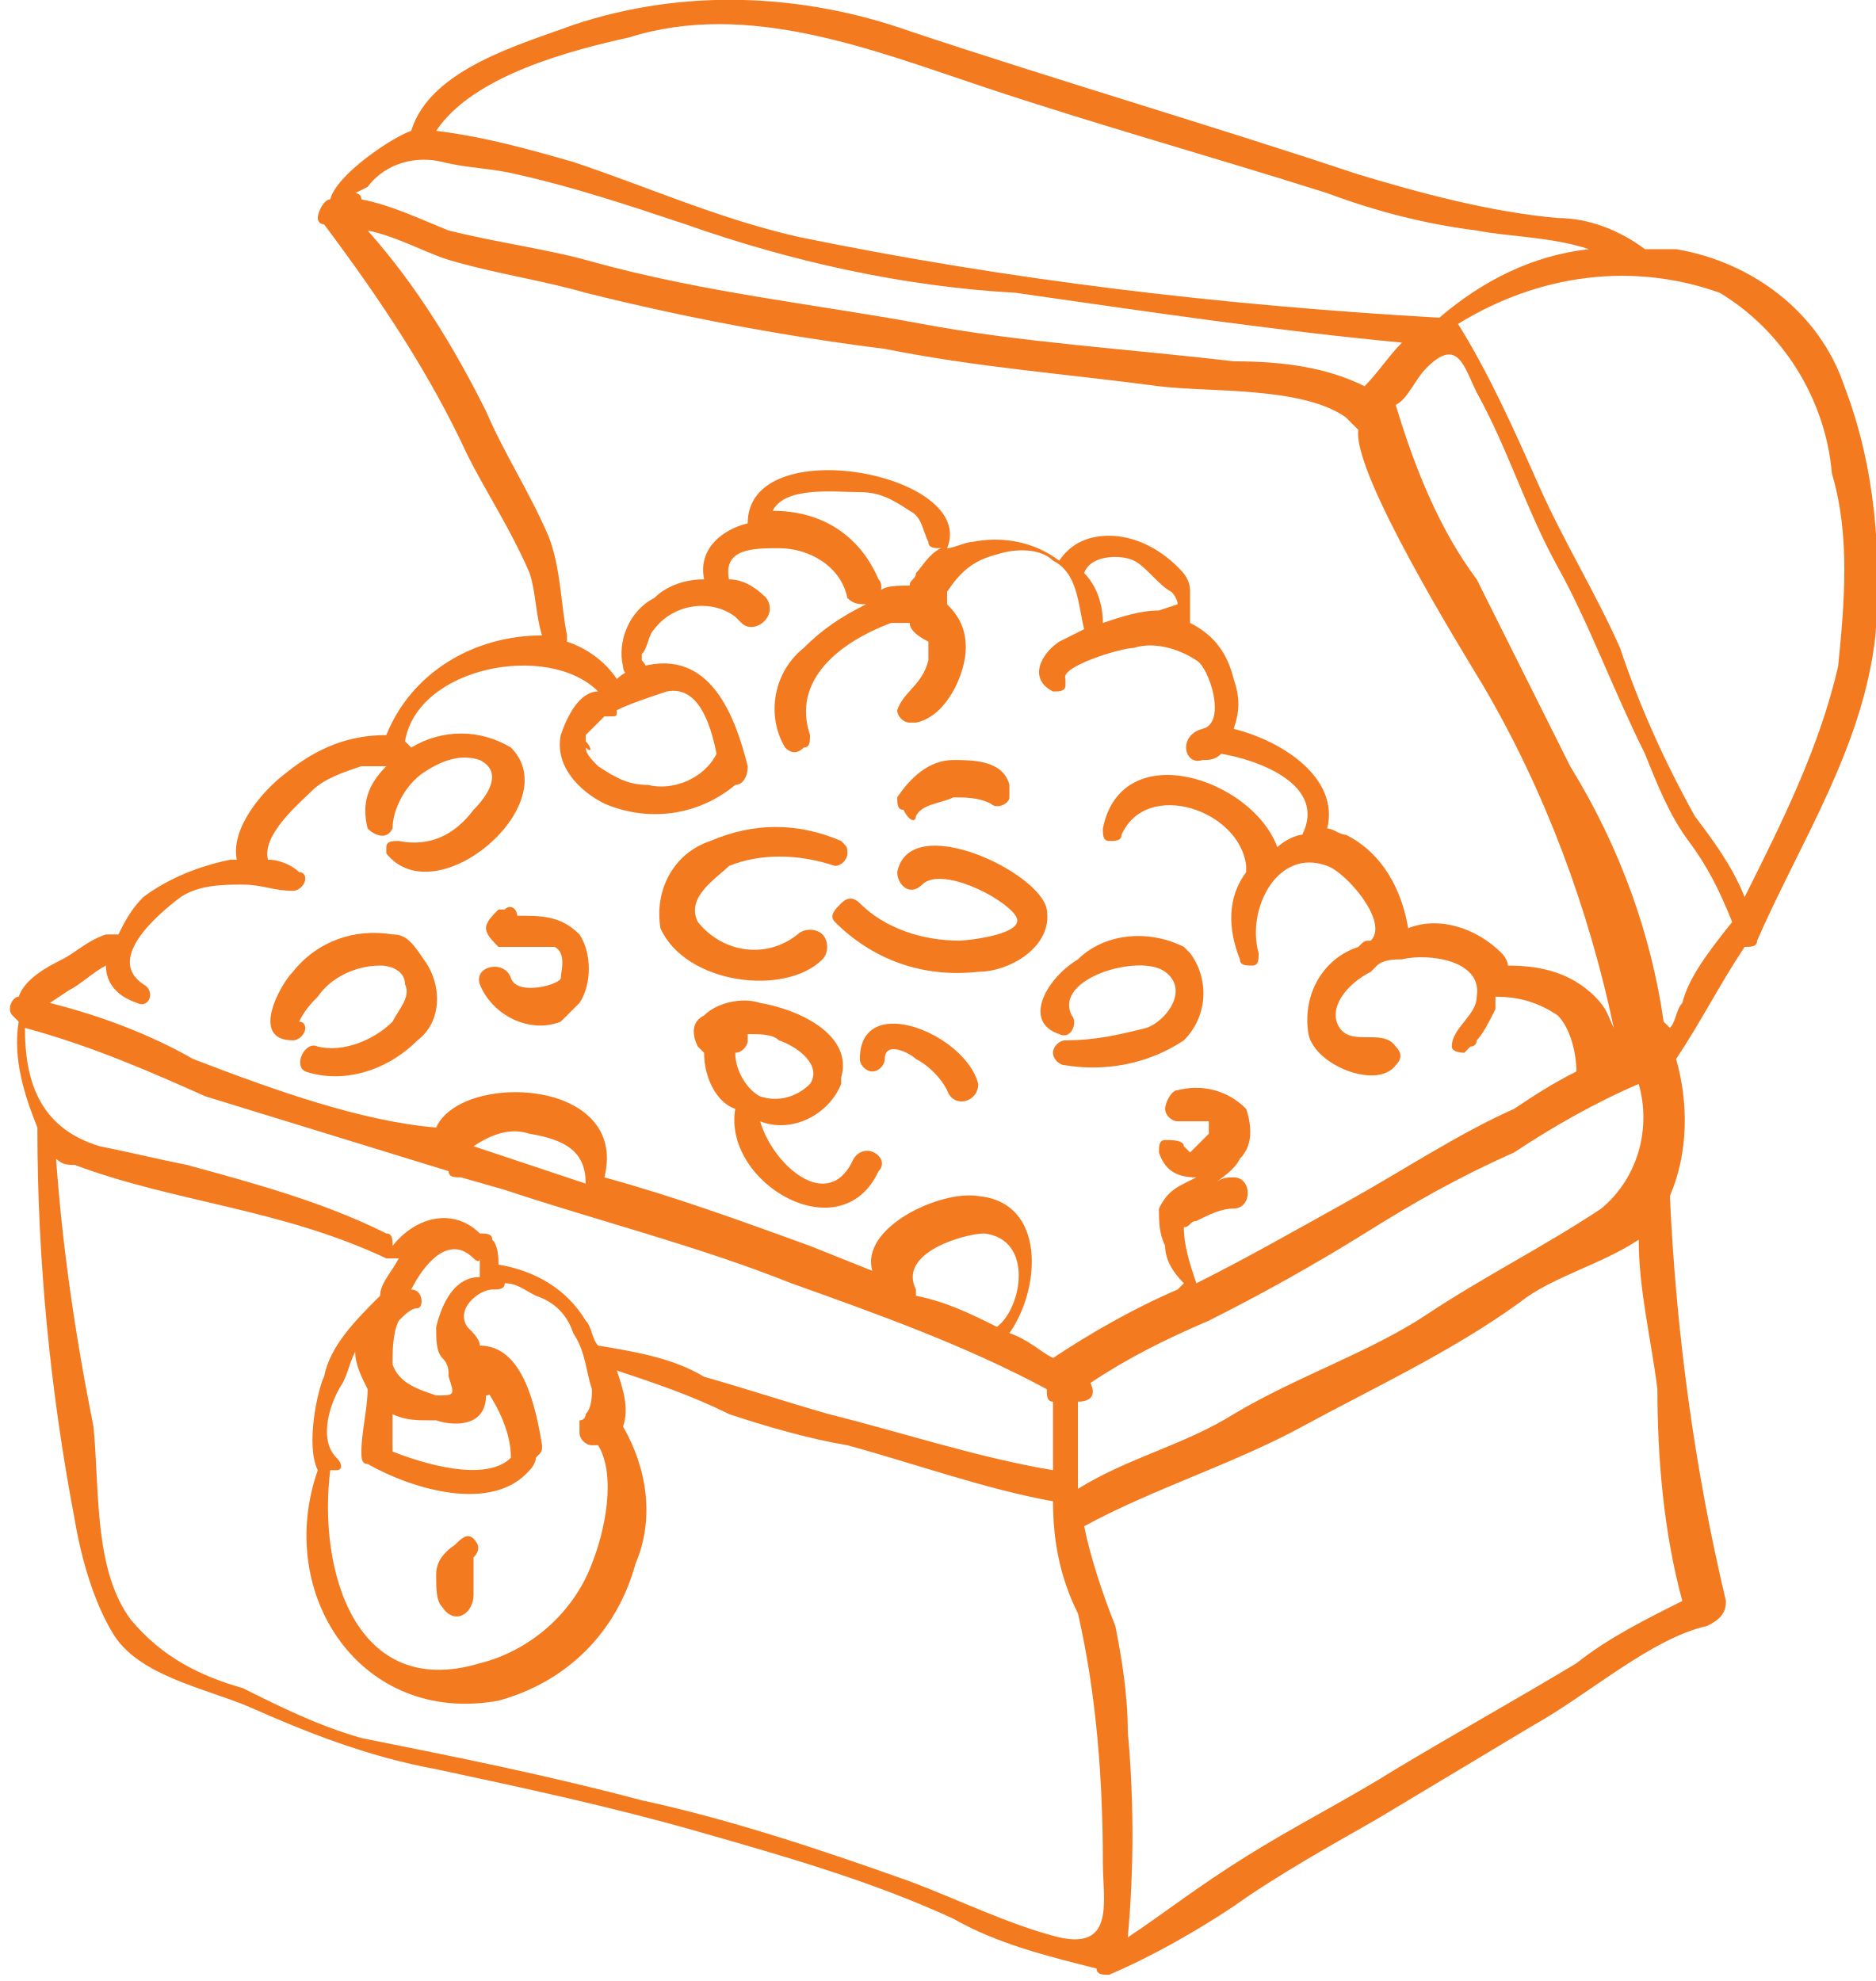
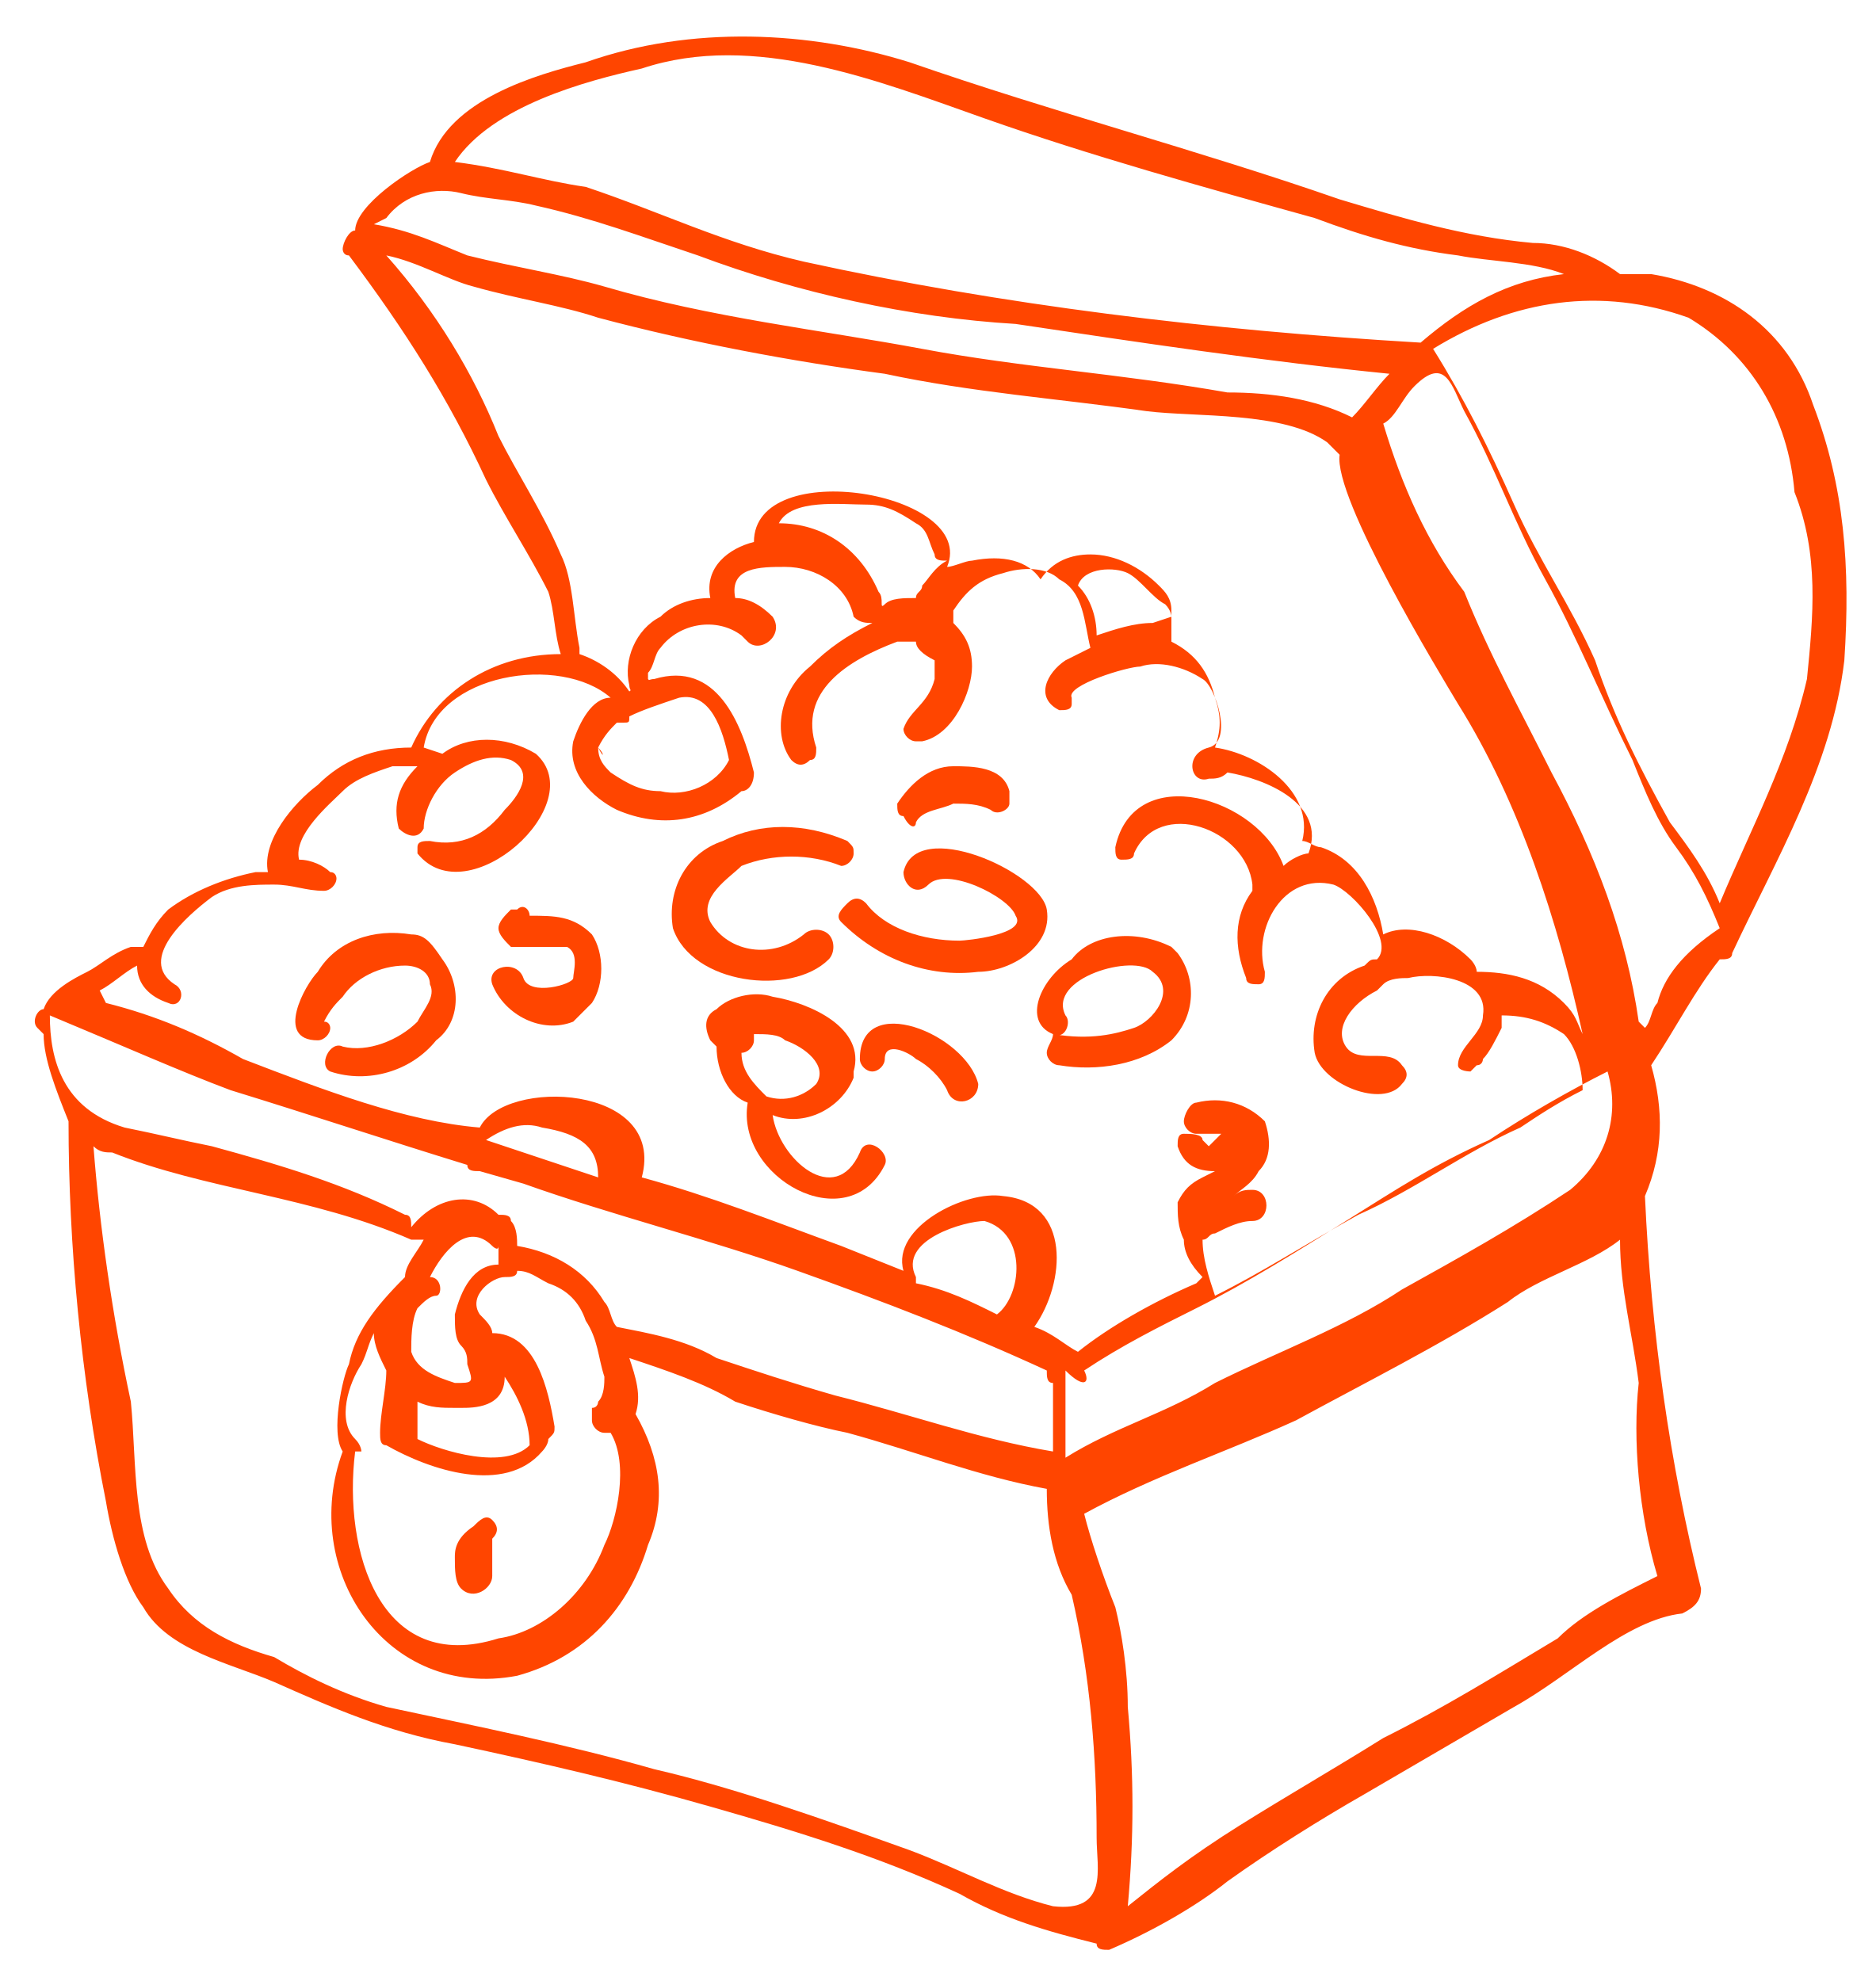
<svg xmlns="http://www.w3.org/2000/svg" version="1.1" id="Layer_1" x="0px" y="0px" viewBox="0 0 30.1 31.8" style="enable-background:new 0 0 30.1 31.8;" xml:space="preserve">
  <style type="text/css">
- 	.st0{fill:#F47A20;}
+ 	.st0{fill:#FF4500;}
</style>
  <g id="Layer_2_1_">
    <g id="Layer_1-2">
-       <path class="st0" d="M13.7,18.6c-0.4,0.9-1.3,0.1-1.5-0.6c0.5,0.2,1.1-0.1,1.3-0.6c0,0,0,0,0-0.1c0.2-0.7-0.7-1.1-1.3-1.2    c-0.3-0.1-0.7,0-0.9,0.2c-0.2,0.1-0.2,0.3-0.1,0.5c0,0,0.1,0.1,0.1,0.1c0,0.4,0.2,0.8,0.5,0.9l0,0c-0.2,1.2,1.7,2.3,2.3,1    C14.3,18.6,13.9,18.3,13.7,18.6z M11.8,16.9c0.1,0,0.2-0.1,0.2-0.2c0,0,0-0.1,0-0.1H12c0.2,0,0.4,0,0.5,0.1    c0.3,0.1,0.7,0.4,0.5,0.7c-0.2,0.2-0.5,0.3-0.8,0.2C12,17.5,11.8,17.2,11.8,16.9z" />
+       <path class="st0" d="M13.8,18.5c-0.4,0.9-1.3,0.1-1.4-0.6c0.5,0.2,1.1-0.1,1.3-0.6c0,0,0,0,0-0.1c0.2-0.7-0.7-1.1-1.3-1.2    c-0.3-0.1-0.7,0-0.9,0.2c-0.2,0.1-0.2,0.3-0.1,0.5l0.1,0.1c0,0.4,0.2,0.8,0.5,0.9l0,0c-0.2,1.2,1.6,2.2,2.2,1    C14.3,18.5,13.9,18.2,13.8,18.5z M11.9,16.9c0.1,0,0.2-0.1,0.2-0.2v-0.1l0,0c0.2,0,0.4,0,0.5,0.1c0.3,0.1,0.7,0.4,0.5,0.7    c-0.2,0.2-0.5,0.3-0.8,0.2C12.1,17.4,11.9,17.2,11.9,16.9z" />
      <path class="st0" d="M13.8,17c0,0.1,0.1,0.2,0.2,0.2s0.2-0.1,0.2-0.2c0-0.3,0.4-0.1,0.5,0c0.2,0.1,0.4,0.3,0.5,0.5    c0.1,0.3,0.5,0.2,0.5-0.1C15.5,16.6,13.8,15.9,13.8,17z" />
-       <path class="st0" d="M9.3,16.1c0.2-0.3,0.2-0.8,0-1.1c-0.3-0.3-0.6-0.3-1-0.3c0-0.1-0.1-0.2-0.2-0.1c0,0,0,0-0.1,0    c-0.1,0.1-0.2,0.2-0.2,0.3c0,0.1,0.1,0.2,0.2,0.3c0.3,0,0.6,0,0.9,0c0.2,0.1,0.1,0.4,0.1,0.5s-0.7,0.3-0.8,0s-0.6-0.2-0.5,0.1    c0.2,0.5,0.8,0.8,1.3,0.6C9,16.4,9.1,16.3,9.3,16.1z" />
-       <path class="st0" d="M13.4,14.8c0.6,0.6,1.4,0.9,2.3,0.8c0.5,0,1.2-0.4,1.1-1s-2.2-1.6-2.4-0.6c0,0.2,0.2,0.4,0.4,0.2    c0.3-0.3,1.3,0.2,1.5,0.5s-0.8,0.4-0.9,0.4c-0.6,0-1.2-0.2-1.6-0.6c-0.1-0.1-0.2-0.1-0.3,0S13.3,14.7,13.4,14.8L13.4,14.8z" />
-       <path class="st0" d="M14.7,13.1c0.1-0.2,0.4-0.2,0.6-0.3c0.2,0,0.4,0,0.6,0.1c0.1,0.1,0.3,0,0.3-0.1c0-0.1,0-0.1,0-0.2    c-0.1-0.4-0.6-0.4-0.9-0.4c-0.4,0-0.7,0.3-0.9,0.6c0,0.1,0,0.2,0.1,0.2C14.6,13.2,14.7,13.2,14.7,13.1z" />
-       <path class="st0" d="M13.2,15.4c0.1-0.1,0.1-0.3,0-0.4s-0.3-0.1-0.4,0l0,0c-0.5,0.4-1.2,0.3-1.6-0.2c0,0,0,0,0,0    c-0.2-0.4,0.3-0.7,0.5-0.9c0.5-0.2,1.1-0.2,1.7,0c0.1,0,0.2-0.1,0.2-0.2c0-0.1,0-0.1-0.1-0.2c-0.7-0.3-1.4-0.3-2.1,0    c-0.6,0.2-0.9,0.8-0.8,1.4C11,15.8,12.6,16,13.2,15.4z" />
-       <path class="st0" d="M29.6,6.2c-0.4-1.2-1.5-2-2.7-2.2c-0.2,0-0.3,0-0.5,0C26,3.7,25.5,3.5,25,3.5c-1.1-0.1-2.2-0.4-3.2-0.7    c-2.4-0.8-4.8-1.5-7.2-2.3C12.9-0.1,11-0.2,9.2,0.4C8.4,0.7,6.9,1.1,6.6,2.1l0,0C6.3,2.2,5.4,2.8,5.3,3.2c-0.1,0-0.2,0.2-0.2,0.3    c0,0,0,0.1,0.1,0.1C6.1,4.8,6.9,6,7.5,7.3c0.3,0.6,0.7,1.2,1,1.9c0.1,0.3,0.1,0.7,0.2,1c-1.1,0-2.1,0.6-2.5,1.6    c-0.6,0-1.1,0.2-1.6,0.6c-0.4,0.3-0.9,0.9-0.8,1.4H3.7c-0.5,0.1-1,0.3-1.4,0.6c-0.2,0.2-0.3,0.4-0.4,0.6c-0.1,0-0.2,0-0.2,0    c-0.3,0.1-0.5,0.3-0.7,0.4c-0.2,0.1-0.6,0.3-0.7,0.6l0,0c-0.1,0-0.2,0.2-0.1,0.3c0,0,0.1,0.1,0.1,0.1l0,0    c-0.1,0.6,0.1,1.2,0.3,1.7c0,2.1,0.2,4.2,0.6,6.3c0.1,0.6,0.3,1.3,0.6,1.8c0.4,0.7,1.5,0.9,2.2,1.2c0.9,0.4,1.9,0.8,3,1    c1.4,0.3,2.8,0.6,4.2,1c1.4,0.4,2.8,0.8,4.1,1.4c0.7,0.4,1.5,0.6,2.3,0.8c0,0.1,0.1,0.1,0.2,0.1c0.7-0.3,1.4-0.7,2-1.1    c0.7-0.5,1.6-1,2.3-1.4l2.5-1.5c0.9-0.5,1.9-1.4,2.8-1.6c0.2-0.1,0.3-0.2,0.3-0.4c-0.5-2.1-0.8-4.3-0.9-6.5l0,0    c0.3-0.7,0.3-1.5,0.1-2.2c0.4-0.6,0.7-1.2,1.1-1.8c0.1,0,0.2,0,0.2-0.1c0.7-1.6,1.7-3.1,1.9-4.9C30.2,8.9,30.1,7.5,29.6,6.2z     M10.1,0.6C12,0,14,0.8,15.8,1.4s3.6,1.1,5.5,1.7c0.8,0.3,1.6,0.5,2.4,0.6c0.5,0.1,1.2,0.1,1.8,0.3c-0.9,0.1-1.7,0.5-2.4,1.1    c-3.5-0.2-6.9-0.6-10.3-1.3C11.5,3.5,10.4,3,9.2,2.6C8.5,2.4,7.8,2.2,7,2.1C7.6,1.2,9.2,0.8,10.1,0.6z M5.7,3.1L5.9,3    c0.3-0.4,0.8-0.5,1.2-0.4c0.4,0.1,0.8,0.1,1.2,0.2c0.9,0.2,1.8,0.5,2.7,0.8c1.7,0.6,3.5,1,5.3,1.1c2.1,0.3,4.1,0.6,6.2,0.8    c-0.2,0.2-0.4,0.5-0.6,0.7l0,0c-0.6-0.3-1.3-0.4-2.1-0.4c-1.7-0.2-3.4-0.3-5-0.6s-3.5-0.5-5.3-1C8.8,4,8,3.9,7.2,3.7    C6.7,3.5,6.3,3.3,5.8,3.2C5.8,3.1,5.7,3.1,5.7,3.1z M1.1,15.9c0.2-0.1,0.4-0.3,0.6-0.4c0,0.3,0.2,0.5,0.5,0.6    c0.2,0.1,0.3-0.2,0.1-0.3c-0.6-0.4,0.2-1.1,0.6-1.4c0.3-0.2,0.7-0.2,1-0.2c0.3,0,0.5,0.1,0.8,0.1c0.1,0,0.2-0.1,0.2-0.2    c0,0,0-0.1-0.1-0.1c-0.1-0.1-0.3-0.2-0.5-0.2c-0.1-0.4,0.5-0.9,0.7-1.1c0.2-0.2,0.5-0.3,0.8-0.4c0.1,0,0.2,0,0.4,0    c-0.3,0.3-0.4,0.6-0.3,1c0.1,0.1,0.3,0.2,0.4,0c0-0.3,0.2-0.7,0.5-0.9c0.3-0.2,0.6-0.3,0.9-0.2c0.4,0.2,0.1,0.6-0.1,0.8    c-0.3,0.4-0.7,0.6-1.2,0.5c-0.1,0-0.2,0-0.2,0.1c0,0,0,0.1,0,0.1C7,14.7,9.1,12.9,8.2,12c-0.5-0.3-1.1-0.3-1.6,0    c0,0-0.1-0.1-0.1-0.1c0.2-1.2,2.3-1.6,3.1-0.8l0,0c-0.3,0-0.5,0.4-0.6,0.7c-0.1,0.5,0.3,0.9,0.7,1.1c0.7,0.3,1.5,0.2,2.1-0.3    c0.1,0,0.2-0.1,0.2-0.3c0,0,0,0,0,0c-0.2-0.8-0.6-1.9-1.7-1.6c-0.1,0-0.3,0.1-0.4,0.2c-0.2-0.3-0.5-0.5-0.8-0.6c0,0,0-0.1,0-0.1    C9,9.7,9,9.1,8.8,8.6c-0.3-0.7-0.7-1.3-1-2c-0.5-1-1.1-2-1.9-2.9c0.5,0.1,1,0.4,1.4,0.5c0.7,0.2,1.4,0.3,2.1,0.5    c1.6,0.4,3.2,0.7,4.8,0.9c1.5,0.3,2.9,0.4,4.4,0.6c0.8,0.1,2.3,0,3,0.5c0,0,0.1,0.1,0.1,0.1l0,0l0.1,0.1c-0.1,0.7,1.7,3.6,2,4.1    c1,1.7,1.7,3.6,2.1,5.5c-0.1-0.2-0.1-0.3-0.3-0.5c-0.4-0.4-0.9-0.5-1.4-0.5c0-0.1-0.1-0.2-0.1-0.2c-0.4-0.4-1-0.6-1.5-0.4    c-0.1-0.6-0.4-1.2-1-1.5c-0.1,0-0.2-0.1-0.3-0.1c0.2-0.8-0.7-1.4-1.5-1.6c0.1-0.3,0.1-0.5,0-0.8c-0.1-0.4-0.3-0.7-0.7-0.9    c0,0,0-0.1,0-0.1c0-0.1,0-0.3,0-0.4c0-0.2-0.1-0.3-0.2-0.4c0,0,0,0,0,0c-0.3-0.3-0.7-0.5-1.1-0.5c-0.3,0-0.6,0.1-0.8,0.4    c-0.4-0.3-0.9-0.4-1.4-0.3c-0.1,0-0.3,0.1-0.4,0.1c0.5-1.2-3.2-1.9-3.2-0.4c-0.4,0.1-0.8,0.4-0.7,0.9c-0.3,0-0.6,0.1-0.8,0.3    c-0.4,0.2-0.6,0.7-0.5,1.1c0,0.1,0.1,0.2,0.2,0.1c0,0,0,0,0,0c-0.1,0,0.1,0,0.1,0c0.1,0,0.1-0.1,0-0.2c0,0,0,0,0,0    c0,0,0-0.1,0-0.1c0.1-0.1,0.1-0.3,0.2-0.4c0.3-0.4,0.9-0.5,1.3-0.2c0,0,0.1,0.1,0.1,0.1c0.2,0.2,0.6-0.1,0.4-0.4    c-0.2-0.2-0.4-0.3-0.6-0.3c-0.1-0.5,0.4-0.5,0.8-0.5c0.5,0,1,0.3,1.1,0.8c0.1,0.1,0.2,0.1,0.3,0.1c-0.4,0.2-0.7,0.4-1,0.7    c-0.5,0.4-0.6,1.1-0.3,1.6c0.1,0.1,0.2,0.1,0.3,0c0.1,0,0.1-0.1,0.1-0.2c-0.3-0.9,0.5-1.5,1.3-1.8c0.1,0,0.2,0,0.3,0    c0,0.1,0.1,0.2,0.3,0.3c0,0.1,0,0.2,0,0.3c-0.1,0.4-0.4,0.5-0.5,0.8c0,0.1,0.1,0.2,0.2,0.2c0,0,0.1,0,0.1,0    c0.5-0.1,0.8-0.8,0.8-1.2c0-0.3-0.1-0.5-0.3-0.7c0-0.1,0-0.2,0-0.2c0.2-0.3,0.4-0.5,0.8-0.6c0.3-0.1,0.7-0.1,0.9,0.1    c0.4,0.2,0.4,0.7,0.5,1.1L17,10.3c-0.3,0.2-0.5,0.6-0.1,0.8c0.1,0,0.2,0,0.2-0.1c0,0,0-0.1,0-0.1c-0.1-0.2,0.9-0.5,1.1-0.5    c0.3-0.1,0.7,0,1,0.2c0.2,0.1,0.5,1,0.1,1.1s-0.3,0.6,0,0.5c0.1,0,0.2,0,0.3-0.1c0.6,0.1,1.7,0.5,1.3,1.3c-0.1,0-0.3,0.1-0.4,0.2    c-0.4-1.1-2.5-1.8-2.8-0.3c0,0.1,0,0.2,0.1,0.2s0.2,0,0.2-0.1c0.4-0.9,1.9-0.4,2,0.5c0,0,0,0.1,0,0.1c-0.3,0.4-0.3,0.9-0.1,1.4    c0,0.1,0.1,0.1,0.2,0.1s0.1-0.1,0.1-0.2c-0.2-0.7,0.3-1.7,1.1-1.4c0.3,0.1,1,0.9,0.7,1.2c-0.1,0-0.1,0-0.2,0.1l0,0    c-0.6,0.2-0.9,0.8-0.8,1.4c0.1,0.5,1.1,0.9,1.4,0.5c0.1-0.1,0.1-0.2,0-0.3c-0.2-0.3-0.7,0-0.9-0.3s0.1-0.7,0.5-0.9l0,0l0.1-0.1    c0.1-0.1,0.3-0.1,0.4-0.1c0.4-0.1,1.3,0,1.2,0.6c0,0.3-0.4,0.5-0.4,0.8c0,0.1,0.2,0.1,0.2,0.1c0,0,0.1-0.1,0.1-0.1l0,0    c0.1,0,0.1-0.1,0.1-0.1c0.1-0.1,0.2-0.3,0.3-0.5c0,0,0-0.1,0-0.2c0.4,0,0.7,0.1,1,0.3c0.2,0.2,0.3,0.6,0.3,0.9    c-0.4,0.2-0.7,0.4-1,0.6c-0.9,0.4-1.8,1-2.7,1.5s-1.6,0.9-2.4,1.3c-0.1-0.3-0.2-0.6-0.2-0.9c0,0,0,0,0,0c0.1,0,0.1-0.1,0.2-0.1    c0.2-0.1,0.4-0.2,0.6-0.2c0.3,0,0.3-0.5,0-0.5c-0.1,0-0.2,0-0.3,0.1c0.1-0.1,0.3-0.2,0.4-0.4c0.2-0.2,0.2-0.5,0.1-0.8    c-0.3-0.3-0.7-0.4-1.1-0.3c-0.1,0-0.2,0.2-0.2,0.3c0,0.1,0.1,0.2,0.2,0.2c0.1,0,0.3,0,0.4,0h0.1l0,0l0,0l0,0l0,0l0,0V18    c0,0,0,0.1,0,0.1l0,0v0.1c-0.1,0.1-0.2,0.2-0.3,0.3h0l-0.1-0.1c0-0.1-0.2-0.1-0.3-0.1c-0.1,0-0.1,0.1-0.1,0.2    c0.1,0.3,0.3,0.4,0.6,0.4l-0.2,0.1c-0.2,0.1-0.3,0.2-0.4,0.4c0,0.2,0,0.4,0.1,0.6c0,0.2,0.1,0.4,0.3,0.6l-0.1,0.1    c-0.7,0.3-1.4,0.7-2,1.1c-0.2-0.1-0.4-0.3-0.7-0.4c0.5-0.7,0.6-2.1-0.5-2.2c-0.6-0.1-1.9,0.5-1.7,1.2l-1-0.4    c-1.1-0.4-2.2-0.8-3.3-1.1c0.4-1.6-2.3-1.7-2.7-0.8C5.8,18,4.4,17.5,3.1,17c-0.7-0.4-1.5-0.7-2.3-0.9L1.1,15.9z M9.4,11.9    L9.4,11.9c0,0,0-0.1,0-0.1c0.1-0.1,0.2-0.2,0.3-0.3h0.1c0.1,0,0.1,0,0.1-0.1c0,0,0,0,0,0c0.2-0.1,0.5-0.2,0.8-0.3    c0.5-0.1,0.7,0.5,0.8,1c-0.2,0.4-0.7,0.6-1.1,0.5c-0.3,0-0.5-0.1-0.8-0.3c-0.1-0.1-0.2-0.2-0.2-0.3C9.5,12.1,9.5,12,9.4,11.9z     M17.5,22.2c0.6-0.4,1.2-0.7,1.9-1c0.8-0.4,1.7-0.9,2.5-1.4s1.5-0.9,2.4-1.3c0.6-0.4,1.3-0.8,2-1.1l0,0c0.2,0.7,0,1.5-0.6,2    c-0.9,0.6-1.9,1.1-2.8,1.7s-2.1,1-3.1,1.6c-0.8,0.5-1.7,0.7-2.5,1.2c0,0,0,0,0-0.1c0-0.5,0-0.9,0-1.3    C17.5,22.5,17.6,22.4,17.5,22.2z M18.9,9.7L18.9,9.7C18.9,9.8,18.9,9.8,18.9,9.7l-0.3,0.1c-0.3,0-0.6,0.1-0.9,0.2    c0-0.3-0.1-0.6-0.3-0.8C17.5,8.9,18,8.9,18.2,9s0.4,0.4,0.6,0.5l0,0C18.9,9.6,18.9,9.7,18.9,9.7z M14.1,9.3    c-0.3-0.7-0.9-1.1-1.7-1.1c0.2-0.4,1-0.3,1.4-0.3c0.3,0,0.5,0.1,0.8,0.3c0.2,0.1,0.2,0.3,0.3,0.5c0,0.1,0.1,0.1,0.2,0.1    c-0.2,0.1-0.3,0.3-0.4,0.4c0,0.1-0.1,0.1-0.1,0.2l0,0c-0.2,0-0.4,0-0.5,0.1C14.1,9.6,14.2,9.4,14.1,9.3z M16,21.3L16,21.3    c-0.4-0.2-0.8-0.4-1.3-0.5c0,0,0-0.1,0-0.1c-0.3-0.6,0.8-0.9,1.1-0.9C16.6,19.9,16.4,21,16,21.3L16,21.3z M9.4,19l-1.2-0.4    l-0.6-0.2c0.3-0.2,0.6-0.3,0.9-0.2C9.1,18.3,9.4,18.5,9.4,19z M3.3,17.6c1.3,0.4,2.6,0.8,3.9,1.2c0,0.1,0.1,0.1,0.2,0.1l0.7,0.2    c1.5,0.5,3.1,0.9,4.6,1.5c1.4,0.5,2.8,1,4.1,1.7c0,0.1,0,0.2,0.1,0.2v1.1c-1.2-0.2-2.4-0.6-3.6-0.9c-0.7-0.2-1.3-0.4-2-0.6    c-0.5-0.3-1.1-0.4-1.7-0.5l0,0c-0.1-0.1-0.1-0.3-0.2-0.4c-0.3-0.5-0.8-0.8-1.4-0.9c0-0.1,0-0.3-0.1-0.4c0-0.1-0.1-0.1-0.2-0.1    c0,0,0,0,0,0c-0.4-0.4-1-0.3-1.4,0.2c0-0.1,0-0.2-0.1-0.2c-1-0.5-2.1-0.8-3.2-1.1c-0.5-0.1-0.9-0.2-1.4-0.3    c-1-0.3-1.2-1.1-1.2-1.9C1.5,16.8,2.4,17.2,3.3,17.6z M5.4,23.4c-0.3-0.3-0.1-0.9,0.1-1.2c0.1-0.2,0.1-0.3,0.2-0.5    c0,0.2,0.1,0.4,0.2,0.6l0,0c0,0.3-0.1,0.7-0.1,1c0,0.1,0,0.2,0.1,0.2c0.7,0.4,2,0.8,2.6,0.1c0,0,0.1-0.1,0.1-0.2    c0.1-0.1,0.1-0.1,0.1-0.2c-0.1-0.6-0.3-1.6-1-1.6c0-0.1-0.1-0.2-0.2-0.3c-0.2-0.3,0.2-0.6,0.4-0.6c0.1,0,0.2,0,0.2-0.1    c0.2,0,0.3,0.1,0.5,0.2c0.3,0.1,0.5,0.3,0.6,0.6c0.2,0.3,0.2,0.6,0.3,0.9c0,0.1,0,0.3-0.1,0.4c0,0,0,0.1-0.1,0.1    c0,0.1,0,0.1,0,0.2c0,0.1,0.1,0.2,0.2,0.2c0,0,0.1,0,0.1,0l0,0c0.3,0.5,0.1,1.4-0.1,1.9c-0.3,0.8-1,1.4-1.8,1.6    c-2,0.6-2.6-1.5-2.4-3.1h0.1C5.5,23.6,5.5,23.5,5.4,23.4C5.5,23.4,5.5,23.4,5.4,23.4z M6.6,20.7L6.6,20.7c0.2-0.4,0.6-0.9,1-0.5    c0,0,0.1,0.1,0.1,0c0,0.1,0,0.2,0,0.3c-0.4,0-0.6,0.4-0.7,0.8c0,0.2,0,0.4,0.1,0.5c0.1,0.1,0.1,0.2,0.1,0.3    c0.1,0.3,0.1,0.3-0.2,0.3H7c-0.3-0.1-0.6-0.2-0.7-0.5c0-0.2,0-0.5,0.1-0.7C6.5,21.1,6.6,21,6.7,21C6.8,21,6.8,20.7,6.6,20.7z     M7.8,22.3c0.2,0.3,0.4,0.7,0.4,1.1c-0.4,0.4-1.4,0.1-1.9-0.1c0-0.2,0-0.4,0-0.6c0.2,0.1,0.4,0.1,0.6,0.1H7    c0.3,0.1,0.8,0.1,0.8-0.4C7.9,22.4,7.9,22.3,7.8,22.3z M17,31.1c-0.8-0.2-1.6-0.6-2.4-0.9c-1.4-0.5-2.9-1-4.3-1.3    c-1.5-0.4-3-0.7-4.5-1c-0.7-0.2-1.3-0.5-1.9-0.8c-0.7-0.2-1.3-0.5-1.8-1.1c-0.6-0.8-0.5-2.1-0.6-3.1C1.2,21.4,1,20,0.9,18.6    c0.1,0.1,0.2,0.1,0.3,0.1c1.6,0.6,3.3,0.7,5,1.5c0.1,0,0.1,0,0.2,0c-0.1,0.2-0.3,0.4-0.3,0.6c-0.4,0.4-0.8,0.8-0.9,1.3    c-0.1,0.2-0.3,1.1-0.1,1.5c-0.7,2,0.7,4.1,2.9,3.7c1.1-0.3,1.9-1.1,2.2-2.2c0.3-0.7,0.2-1.5-0.2-2.2c0.1-0.3,0-0.6-0.1-0.9    c0.6,0.2,1.2,0.4,1.8,0.7c0.6,0.2,1.3,0.4,1.9,0.5c1.1,0.3,2.2,0.7,3.3,0.9c0,0.6,0.1,1.2,0.4,1.8c0.3,1.3,0.4,2.7,0.4,4    C17.7,30.5,17.9,31.3,17,31.1z M27,25.7c-0.6,0.3-1.2,0.6-1.7,1c-1,0.6-1.9,1.1-2.9,1.7c-0.8,0.5-1.6,0.9-2.4,1.4    s-1.3,0.9-1.9,1.3c0.1-1.1,0.1-2.2,0-3.3c0-0.6-0.1-1.2-0.2-1.7c-0.2-0.5-0.4-1.1-0.5-1.6c1.1-0.6,2.4-1,3.5-1.6s2.4-1.2,3.5-2    c0.5-0.4,1.3-0.6,1.9-1c0,0.8,0.2,1.6,0.3,2.4C26.6,23.4,26.7,24.6,27,25.7z M27,16.1c-0.1,0.1-0.1,0.3-0.2,0.4    c0,0-0.1-0.1-0.1-0.1c-0.2-1.4-0.7-2.8-1.5-4.1c-0.5-1-1-2-1.5-3c-0.6-0.8-1-1.8-1.3-2.8l0,0c0.2-0.1,0.3-0.4,0.5-0.6    c0.5-0.5,0.6,0,0.8,0.4c0.5,0.9,0.8,1.9,1.3,2.8s0.9,2,1.4,3c0.2,0.5,0.4,1,0.7,1.4c0.3,0.4,0.5,0.8,0.7,1.3l0,0    C27.4,15.3,27.1,15.7,27,16.1L27,16.1z M29.5,10.7c-0.3,1.3-0.9,2.5-1.5,3.7c-0.2-0.5-0.5-0.9-0.8-1.3c-0.5-0.9-0.9-1.8-1.2-2.7    c-0.4-0.9-0.9-1.7-1.3-2.6c-0.4-0.9-0.8-1.8-1.3-2.6c1.3-0.8,2.8-1,4.2-0.5c1,0.6,1.7,1.7,1.8,2.9C29.7,8.6,29.6,9.7,29.5,10.7    L29.5,10.7z" />
-       <path class="st0" d="M17,16.6c0.2,0.1,0.3-0.2,0.2-0.3c-0.3-0.6,1.1-1,1.5-0.7s0,0.8-0.3,0.9c-0.4,0.1-0.8,0.2-1.3,0.2    c-0.1,0-0.2,0.1-0.2,0.2s0.1,0.2,0.2,0.2c0.6,0.1,1.3,0,1.9-0.4c0.4-0.4,0.4-1,0.1-1.4c0,0-0.1-0.1-0.1-0.1    c-0.6-0.3-1.3-0.2-1.7,0.2C16.8,15.7,16.4,16.4,17,16.6z" />
-       <path class="st0" d="M4.7,16.7c0.1,0,0.2-0.1,0.2-0.2c0,0,0-0.1-0.1-0.1l0,0l0,0l0,0C4.9,16.2,5,16.1,5.1,16    c0.2-0.3,0.6-0.5,1-0.5c0.2,0,0.4,0.1,0.4,0.3c0.1,0.2-0.1,0.4-0.2,0.6c-0.3,0.3-0.8,0.5-1.2,0.4c-0.2-0.1-0.4,0.3-0.2,0.4    c0.6,0.2,1.3,0,1.8-0.5c0.4-0.3,0.4-0.9,0.1-1.3C6.6,15.1,6.5,15,6.3,15c-0.6-0.1-1.2,0.1-1.6,0.6C4.5,15.8,4,16.7,4.7,16.7z" />
-       <path class="st0" d="M7.6,25.6L7.6,25.6z" />
-       <path class="st0" d="M7.6,25.6C7.6,25.6,7.6,25.6,7.6,25.6v-0.1c0-0.1,0-0.1,0-0.2c0-0.1,0-0.2,0-0.3c0.1-0.1,0.1-0.2,0-0.3    c0,0,0,0,0,0c-0.1-0.1-0.2,0-0.3,0.1C7,25,7,25.2,7,25.3c0,0.2,0,0.4,0.1,0.5C7.3,26.1,7.6,25.9,7.6,25.6z" />
-       <path class="st0" d="M7.6,25.6L7.6,25.6L7.6,25.6z" />
+       <path class="st0" d="M9.5,16.1c0.2-0.3,0.2-0.8,0-1.1c-0.3-0.3-0.6-0.3-1-0.3c0-0.1-0.1-0.2-0.2-0.1c0,0,0,0-0.1,0    c-0.1,0.1-0.2,0.2-0.2,0.3s0.1,0.2,0.2,0.3c0.3,0,0.6,0,0.9,0c0.2,0.1,0.1,0.4,0.1,0.5c0,0.1-0.7,0.3-0.8,0    c-0.1-0.3-0.6-0.2-0.5,0.1c0.2,0.5,0.8,0.8,1.3,0.6C9.2,16.4,9.3,16.3,9.5,16.1z" />
+       <path class="st0" d="M13.5,14.8c0.6,0.6,1.4,0.9,2.2,0.8c0.5,0,1.2-0.4,1.1-1c-0.1-0.6-2.1-1.5-2.3-0.6c0,0.2,0.2,0.4,0.4,0.2    c0.3-0.3,1.3,0.2,1.4,0.5c0.2,0.3-0.8,0.4-0.9,0.4c-0.6,0-1.2-0.2-1.5-0.6c-0.1-0.1-0.2-0.1-0.3,0S13.4,14.7,13.5,14.8L13.5,14.8z    " />
+       <path class="st0" d="M14.7,13.2c0.1-0.2,0.4-0.2,0.6-0.3c0.2,0,0.4,0,0.6,0.1c0.1,0.1,0.3,0,0.3-0.1s0-0.1,0-0.2    c-0.1-0.4-0.6-0.4-0.9-0.4c-0.4,0-0.7,0.3-0.9,0.6c0,0.1,0,0.2,0.1,0.2C14.6,13.3,14.7,13.3,14.7,13.2z" />
+       <path class="st0" d="M13.3,15.4c0.1-0.1,0.1-0.3,0-0.4s-0.3-0.1-0.4,0l0,0c-0.5,0.4-1.2,0.3-1.5-0.2l0,0c-0.2-0.4,0.3-0.7,0.5-0.9    c0.5-0.2,1.1-0.2,1.6,0c0.1,0,0.2-0.1,0.2-0.2c0-0.1,0-0.1-0.1-0.2c-0.7-0.3-1.4-0.3-2,0c-0.6,0.2-0.9,0.8-0.8,1.4    C11.1,15.8,12.7,16,13.3,15.4z" />
+       <path class="st0" d="M29.1,6.5c-0.4-1.2-1.4-1.9-2.6-2.1c-0.2,0-0.3,0-0.5,0c-0.4-0.3-0.9-0.5-1.4-0.5c-1.1-0.1-2.1-0.4-3.1-0.7    c-2.3-0.8-4.6-1.4-6.9-2.2C13,0.5,11.1,0.4,9.4,1C8.6,1.2,7.2,1.6,6.9,2.6l0,0C6.6,2.7,5.7,3.3,5.7,3.7c-0.1,0-0.2,0.2-0.2,0.3    c0,0,0,0.1,0.1,0.1c0.9,1.2,1.6,2.3,2.2,3.6c0.3,0.6,0.7,1.2,1,1.8c0.1,0.3,0.1,0.7,0.2,1c-1.1,0-2,0.6-2.4,1.5    c-0.6,0-1.1,0.2-1.5,0.6c-0.4,0.3-0.9,0.9-0.8,1.4H4.1c-0.5,0.1-1,0.3-1.4,0.6c-0.2,0.2-0.3,0.4-0.4,0.6c-0.1,0-0.2,0-0.2,0    c-0.3,0.1-0.5,0.3-0.7,0.4c-0.2,0.1-0.6,0.3-0.7,0.6l0,0c-0.1,0-0.2,0.2-0.1,0.3l0.1,0.1l0,0C0.7,17,0.9,17.5,1.1,18    c0,2,0.2,4.1,0.6,6.1c0.1,0.6,0.3,1.3,0.6,1.7c0.4,0.7,1.4,0.9,2.1,1.2c0.9,0.4,1.8,0.8,2.9,1c1.4,0.3,2.7,0.6,4.1,1    c1.4,0.4,2.7,0.8,4,1.4c0.7,0.4,1.4,0.6,2.2,0.8c0,0.1,0.1,0.1,0.2,0.1c0.7-0.3,1.4-0.7,1.9-1.1c0.7-0.5,1.5-1,2.2-1.4l2.4-1.4    c0.9-0.5,1.8-1.4,2.7-1.5c0.2-0.1,0.3-0.2,0.3-0.4c-0.5-2-0.8-4.1-0.9-6.3l0,0c0.3-0.7,0.3-1.4,0.1-2.1c0.4-0.6,0.7-1.2,1.1-1.7    c0.1,0,0.2,0,0.2-0.1c0.7-1.5,1.6-3,1.8-4.7C29.7,9.1,29.6,7.8,29.1,6.5z M10.3,1.1c1.8-0.6,3.8,0.2,5.5,0.8s3.5,1.1,5.3,1.6    c0.8,0.3,1.5,0.5,2.3,0.6c0.5,0.1,1.2,0.1,1.7,0.3c-0.9,0.1-1.6,0.5-2.3,1.1c-3.4-0.2-6.7-0.6-9.9-1.3c-1.3-0.3-2.3-0.8-3.5-1.2    C8.7,2.9,8.1,2.7,7.3,2.6C7.9,1.7,9.4,1.3,10.3,1.1z M6,3.6l0.2-0.1C6.5,3.1,7,3,7.4,3.1c0.4,0.1,0.8,0.1,1.2,0.2    c0.9,0.2,1.7,0.5,2.6,0.8c1.6,0.6,3.4,1,5.1,1.1c2,0.3,4,0.6,6,0.8c-0.2,0.2-0.4,0.5-0.6,0.7l0,0c-0.6-0.3-1.3-0.4-2-0.4    C18,6,16.4,5.9,14.8,5.6s-3.4-0.5-5.1-1C9,4.4,8.3,4.3,7.5,4.1C7,3.9,6.6,3.7,6,3.6C6.1,3.6,6,3.6,6,3.6z M1.6,15.9    c0.2-0.1,0.4-0.3,0.6-0.4c0,0.3,0.2,0.5,0.5,0.6c0.2,0.1,0.3-0.2,0.1-0.3c-0.6-0.4,0.2-1.1,0.6-1.4c0.3-0.2,0.7-0.2,1-0.2    c0.3,0,0.5,0.1,0.8,0.1c0.1,0,0.2-0.1,0.2-0.2c0,0,0-0.1-0.1-0.1c-0.1-0.1-0.3-0.2-0.5-0.2c-0.1-0.4,0.5-0.9,0.7-1.1    c0.2-0.2,0.5-0.3,0.8-0.4c0.1,0,0.2,0,0.4,0c-0.3,0.3-0.4,0.6-0.3,1c0.1,0.1,0.3,0.2,0.4,0c0-0.3,0.2-0.7,0.5-0.9    c0.3-0.2,0.6-0.3,0.9-0.2c0.4,0.2,0.1,0.6-0.1,0.8c-0.3,0.4-0.7,0.6-1.2,0.5c-0.1,0-0.2,0-0.2,0.1v0.1c0.8,1,2.8-0.8,1.9-1.6    c-0.5-0.3-1.1-0.3-1.5,0L6.8,12c0.2-1.2,2.2-1.5,3-0.8l0,0c-0.3,0-0.5,0.4-0.6,0.7c-0.1,0.5,0.3,0.9,0.7,1.1    c0.7,0.3,1.4,0.2,2-0.3c0.1,0,0.2-0.1,0.2-0.3l0,0c-0.2-0.8-0.6-1.8-1.6-1.5c-0.1,0-0.3,0.1-0.4,0.2c-0.2-0.3-0.5-0.5-0.8-0.6    v-0.1C9.2,9.9,9.2,9.3,9,8.9c-0.3-0.7-0.7-1.3-1-1.9C7.6,6,7,5,6.2,4.1c0.5,0.1,1,0.4,1.4,0.5c0.7,0.2,1.4,0.3,2,0.5    c1.5,0.4,3.1,0.7,4.6,0.9c1.4,0.3,2.8,0.4,4.2,0.6c0.8,0.1,2.2,0,2.9,0.5l0.1,0.1l0,0l0.1,0.1c-0.1,0.7,1.6,3.5,1.9,4    c1,1.6,1.6,3.5,2,5.3c-0.1-0.2-0.1-0.3-0.3-0.5c-0.4-0.4-0.9-0.5-1.4-0.5c0-0.1-0.1-0.2-0.1-0.2c-0.4-0.4-1-0.6-1.4-0.4    c-0.1-0.6-0.4-1.2-1-1.4c-0.1,0-0.2-0.1-0.3-0.1c0.2-0.8-0.7-1.4-1.4-1.5c0.1-0.3,0.1-0.5,0-0.8c-0.1-0.4-0.3-0.7-0.7-0.9v-0.1    c0-0.1,0-0.3,0-0.4c0-0.2-0.1-0.3-0.2-0.4l0,0c-0.3-0.3-0.7-0.5-1.1-0.5c-0.3,0-0.6,0.1-0.8,0.4C16.5,9,16.1,8.9,15.6,9    c-0.1,0-0.3,0.1-0.4,0.1c0.5-1.2-3.1-1.8-3.1-0.4c-0.4,0.1-0.8,0.4-0.7,0.9c-0.3,0-0.6,0.1-0.8,0.3c-0.4,0.2-0.6,0.7-0.5,1.1    c0,0.1,0.1,0.2,0.2,0.1l0,0c-0.1,0,0.1,0,0.1,0c0.1,0,0.1-0.1,0-0.2l0,0v-0.1c0.1-0.1,0.1-0.3,0.2-0.4c0.3-0.4,0.9-0.5,1.3-0.2    l0.1,0.1c0.2,0.2,0.6-0.1,0.4-0.4c-0.2-0.2-0.4-0.3-0.6-0.3c-0.1-0.5,0.4-0.5,0.8-0.5c0.5,0,1,0.3,1.1,0.8    c0.1,0.1,0.2,0.1,0.3,0.1c-0.4,0.2-0.7,0.4-1,0.7c-0.5,0.4-0.6,1.1-0.3,1.5c0.1,0.1,0.2,0.1,0.3,0c0.1,0,0.1-0.1,0.1-0.2    c-0.3-0.9,0.5-1.4,1.3-1.7c0.1,0,0.2,0,0.3,0c0,0.1,0.1,0.2,0.3,0.3c0,0.1,0,0.2,0,0.3c-0.1,0.4-0.4,0.5-0.5,0.8    c0,0.1,0.1,0.2,0.2,0.2h0.1c0.5-0.1,0.8-0.8,0.8-1.2c0-0.3-0.1-0.5-0.3-0.7c0-0.1,0-0.2,0-0.2c0.2-0.3,0.4-0.5,0.8-0.6    c0.3-0.1,0.7-0.1,0.9,0.1c0.4,0.2,0.4,0.7,0.5,1.1l-0.4,0.2c-0.3,0.2-0.5,0.6-0.1,0.8c0.1,0,0.2,0,0.2-0.1v-0.1    c-0.1-0.2,0.9-0.5,1.1-0.5c0.3-0.1,0.7,0,1,0.2c0.2,0.1,0.5,1,0.1,1.1s-0.3,0.6,0,0.5c0.1,0,0.2,0,0.3-0.1    c0.6,0.1,1.6,0.5,1.3,1.3c-0.1,0-0.3,0.1-0.4,0.2c-0.4-1.1-2.4-1.7-2.7-0.3c0,0.1,0,0.2,0.1,0.2c0.1,0,0.2,0,0.2-0.1    c0.4-0.9,1.8-0.4,1.9,0.5v0.1c-0.3,0.4-0.3,0.9-0.1,1.4c0,0.1,0.1,0.1,0.2,0.1s0.1-0.1,0.1-0.2c-0.2-0.7,0.3-1.6,1.1-1.4    c0.3,0.1,1,0.9,0.7,1.2c-0.1,0-0.1,0-0.2,0.1l0,0c-0.6,0.2-0.9,0.8-0.8,1.4c0.1,0.5,1.1,0.9,1.4,0.5c0.1-0.1,0.1-0.2,0-0.3    c-0.2-0.3-0.7,0-0.9-0.3s0.1-0.7,0.5-0.9l0,0l0.1-0.1c0.1-0.1,0.3-0.1,0.4-0.1c0.4-0.1,1.3,0,1.2,0.6c0,0.3-0.4,0.5-0.4,0.8    c0,0.1,0.2,0.1,0.2,0.1l0.1-0.1l0,0c0.1,0,0.1-0.1,0.1-0.1c0.1-0.1,0.2-0.3,0.3-0.5c0,0,0-0.1,0-0.2c0.4,0,0.7,0.1,1,0.3    c0.2,0.2,0.3,0.6,0.3,0.9c-0.4,0.2-0.7,0.4-1,0.6c-0.9,0.4-1.7,1-2.6,1.4c-0.9,0.5-1.5,0.9-2.3,1.3c-0.1-0.3-0.2-0.6-0.2-0.9l0,0    c0.1,0,0.1-0.1,0.2-0.1c0.2-0.1,0.4-0.2,0.6-0.2c0.3,0,0.3-0.5,0-0.5c-0.1,0-0.2,0-0.3,0.1c0.1-0.1,0.3-0.2,0.4-0.4    c0.2-0.2,0.2-0.5,0.1-0.8c-0.3-0.3-0.7-0.4-1.1-0.3c-0.1,0-0.2,0.2-0.2,0.3c0,0.1,0.1,0.2,0.2,0.2c0.1,0,0.3,0,0.4,0h0.1l0,0l0,0    l0,0l0,0l0,0l0,0V18l0,0v0.1c-0.1,0.1-0.2,0.2-0.3,0.3l0,0l-0.1-0.1c0-0.1-0.2-0.1-0.3-0.1c-0.1,0-0.1,0.1-0.1,0.2    c0.1,0.3,0.3,0.4,0.6,0.4l-0.2,0.1c-0.2,0.1-0.3,0.2-0.4,0.4c0,0.2,0,0.4,0.1,0.6c0,0.2,0.1,0.4,0.3,0.6l-0.1,0.1    c-0.7,0.3-1.4,0.7-1.9,1.1c-0.2-0.1-0.4-0.3-0.7-0.4c0.5-0.7,0.6-2-0.5-2.1c-0.6-0.1-1.8,0.5-1.6,1.2l-1-0.4    c-1.1-0.4-2.1-0.8-3.2-1.1c0.4-1.5-2.2-1.6-2.6-0.8c-1.2-0.1-2.5-0.6-3.8-1.1c-0.7-0.4-1.4-0.7-2.2-0.9L1.6,15.9z M9.6,12L9.6,12    L9.6,12c0.1-0.2,0.2-0.3,0.3-0.4H10c0.1,0,0.1,0,0.1-0.1l0,0c0.2-0.1,0.5-0.2,0.8-0.3c0.5-0.1,0.7,0.5,0.8,1    c-0.2,0.4-0.7,0.6-1.1,0.5c-0.3,0-0.5-0.1-0.8-0.3C9.7,12.3,9.6,12.2,9.6,12C9.7,12.2,9.7,12.1,9.6,12z M17.4,22    c0.6-0.4,1.2-0.7,1.8-1c0.8-0.4,1.6-0.9,2.4-1.4c0.8-0.5,1.4-0.9,2.3-1.3c0.6-0.4,1.3-0.8,1.9-1.1l0,0c0.2,0.7,0,1.4-0.6,1.9    c-0.9,0.6-1.8,1.1-2.7,1.6c-0.9,0.6-2,1-3,1.5c-0.8,0.5-1.6,0.7-2.4,1.2c0,0,0,0,0-0.1c0-0.5,0-0.9,0-1.3    C17.4,22.3,17.5,22.2,17.4,22z M18.8,9.9L18.8,9.9C18.8,10,18.8,10,18.8,9.9L18.5,10c-0.3,0-0.6,0.1-0.9,0.2    c0-0.3-0.1-0.6-0.3-0.8c0.1-0.3,0.6-0.3,0.8-0.2s0.4,0.4,0.6,0.5l0,0C18.8,9.8,18.8,9.9,18.8,9.9z M14.1,9.5    c-0.3-0.7-0.9-1.1-1.6-1.1c0.2-0.4,1-0.3,1.4-0.3c0.3,0,0.5,0.1,0.8,0.3c0.2,0.1,0.2,0.3,0.3,0.5c0,0.1,0.1,0.1,0.2,0.1    c-0.2,0.1-0.3,0.3-0.4,0.4c0,0.1-0.1,0.1-0.1,0.2l0,0c-0.2,0-0.4,0-0.5,0.1C14.1,9.8,14.2,9.6,14.1,9.5z M16,21.1L16,21.1    c-0.4-0.2-0.8-0.4-1.3-0.5v-0.1c-0.3-0.6,0.8-0.9,1.1-0.9C16.5,19.8,16.4,20.8,16,21.1L16,21.1z M9.6,18.9l-1.2-0.4l-0.6-0.2    c0.3-0.2,0.6-0.3,0.9-0.2C9.3,18.2,9.6,18.4,9.6,18.9z M3.7,17.5c1.3,0.4,2.5,0.8,3.8,1.2c0,0.1,0.1,0.1,0.2,0.1L8.4,19    c1.4,0.5,3,0.9,4.4,1.4c1.4,0.5,2.7,1,4,1.6c0,0.1,0,0.2,0.1,0.2v1.1c-1.2-0.2-2.3-0.6-3.5-0.9c-0.7-0.2-1.3-0.4-1.9-0.6    c-0.5-0.3-1.1-0.4-1.6-0.5l0,0c-0.1-0.1-0.1-0.3-0.2-0.4c-0.3-0.5-0.8-0.8-1.4-0.9c0-0.1,0-0.3-0.1-0.4c0-0.1-0.1-0.1-0.2-0.1l0,0    c-0.4-0.4-1-0.3-1.4,0.2c0-0.1,0-0.2-0.1-0.2c-1-0.5-2-0.8-3.1-1.1c-0.5-0.1-0.9-0.2-1.4-0.3c-1-0.3-1.2-1.1-1.2-1.8    C2,16.8,2.9,17.2,3.7,17.5z M5.7,23.1c-0.3-0.3-0.1-0.9,0.1-1.2c0.1-0.2,0.1-0.3,0.2-0.5c0,0.2,0.1,0.4,0.2,0.6l0,0    c0,0.3-0.1,0.7-0.1,1c0,0.1,0,0.2,0.1,0.2c0.7,0.4,1.9,0.8,2.5,0.1c0,0,0.1-0.1,0.1-0.2C8.9,23,8.9,23,8.9,22.9    c-0.1-0.6-0.3-1.5-1-1.5c0-0.1-0.1-0.2-0.2-0.3c-0.2-0.3,0.2-0.6,0.4-0.6c0.1,0,0.2,0,0.2-0.1c0.2,0,0.3,0.1,0.5,0.2    c0.3,0.1,0.5,0.3,0.6,0.6c0.2,0.3,0.2,0.6,0.3,0.9c0,0.1,0,0.3-0.1,0.4c0,0,0,0.1-0.1,0.1c0,0.1,0,0.1,0,0.2s0.1,0.2,0.2,0.2h0.1    l0,0c0.3,0.5,0.1,1.4-0.1,1.8c-0.3,0.8-1,1.4-1.7,1.5c-1.9,0.6-2.5-1.4-2.3-3h0.1C5.8,23.3,5.8,23.2,5.7,23.1    C5.8,23.1,5.8,23.1,5.7,23.1z M6.9,20.5L6.9,20.5c0.2-0.4,0.6-0.9,1-0.5c0,0,0.1,0.1,0.1,0c0,0.1,0,0.2,0,0.3    c-0.4,0-0.6,0.4-0.7,0.8c0,0.2,0,0.4,0.1,0.5c0.1,0.1,0.1,0.2,0.1,0.3c0.1,0.3,0.1,0.3-0.2,0.3l0,0C7,22.1,6.7,22,6.6,21.7    c0-0.2,0-0.5,0.1-0.7c0.1-0.1,0.2-0.2,0.3-0.2C7.1,20.8,7.1,20.5,6.9,20.5z M8.1,22.1c0.2,0.3,0.4,0.7,0.4,1.1    c-0.4,0.4-1.4,0.1-1.8-0.1c0-0.2,0-0.4,0-0.6c0.2,0.1,0.4,0.1,0.6,0.1h0.1C7.6,22.6,8.1,22.6,8.1,22.1C8.2,22.2,8.2,22.1,8.1,22.1    z M16.9,30.6c-0.8-0.2-1.5-0.6-2.3-0.9c-1.4-0.5-2.8-1-4.1-1.3c-1.4-0.4-2.9-0.7-4.3-1c-0.7-0.2-1.3-0.5-1.8-0.8    c-0.7-0.2-1.3-0.5-1.7-1.1c-0.6-0.8-0.5-2-0.6-3c-0.3-1.4-0.5-2.8-0.6-4.1c0.1,0.1,0.2,0.1,0.3,0.1c1.5,0.6,3.2,0.7,4.8,1.4    c0.1,0,0.1,0,0.2,0c-0.1,0.2-0.3,0.4-0.3,0.6C6,21,5.7,21.4,5.6,21.9c-0.1,0.2-0.3,1.1-0.1,1.4c-0.7,1.9,0.7,4,2.8,3.6    c1.1-0.3,1.8-1.1,2.1-2.1c0.3-0.7,0.2-1.4-0.2-2.1c0.1-0.3,0-0.6-0.1-0.9c0.6,0.2,1.2,0.4,1.7,0.7c0.6,0.2,1.3,0.4,1.8,0.5    c1.1,0.3,2.1,0.7,3.2,0.9c0,0.6,0.1,1.2,0.4,1.7c0.3,1.3,0.4,2.6,0.4,3.9C17.6,30,17.8,30.7,16.9,30.6z M26.6,25.3    c-0.6,0.3-1.2,0.6-1.6,1c-1,0.6-1.8,1.1-2.8,1.6c-0.8,0.5-1.5,0.9-2.3,1.4c-0.8,0.5-1.3,0.9-1.8,1.3c0.1-1.1,0.1-2.1,0-3.2    c0-0.6-0.1-1.2-0.2-1.6c-0.2-0.5-0.4-1.1-0.5-1.5c1.1-0.6,2.3-1,3.4-1.5c1.1-0.6,2.3-1.2,3.4-1.9c0.5-0.4,1.3-0.6,1.8-1    c0,0.8,0.2,1.5,0.3,2.3C26.2,23.1,26.3,24.3,26.6,25.3z M26.6,16.1c-0.1,0.1-0.1,0.3-0.2,0.4l-0.1-0.1c-0.2-1.4-0.7-2.7-1.4-4    c-0.5-1-1-1.9-1.4-2.9c-0.6-0.8-1-1.7-1.3-2.7l0,0c0.2-0.1,0.3-0.4,0.5-0.6c0.5-0.5,0.6,0,0.8,0.4c0.5,0.9,0.8,1.8,1.3,2.7    c0.5,0.9,0.9,1.9,1.4,2.9c0.2,0.5,0.4,1,0.7,1.4c0.3,0.4,0.5,0.8,0.7,1.3l0,0C27,15.3,26.7,15.7,26.6,16.1L26.6,16.1z M29,10.9    c-0.3,1.3-0.9,2.4-1.4,3.6c-0.2-0.5-0.5-0.9-0.8-1.3c-0.5-0.9-0.9-1.7-1.2-2.6c-0.4-0.9-0.9-1.6-1.3-2.5s-0.8-1.7-1.3-2.5    c1.3-0.8,2.7-1,4.1-0.5c1,0.6,1.6,1.6,1.7,2.8C29.2,8.9,29.1,9.9,29,10.9L29,10.9z" />
+       <path class="st0" d="M16.9,16.6c0.2,0.1,0.3-0.2,0.2-0.3c-0.3-0.6,1.1-1,1.4-0.7c0.4,0.3,0,0.8-0.3,0.9    C17.9,16.6,17.5,16.7,16.9,16.6c0,0.1-0.1,0.2-0.1,0.3s0.1,0.2,0.2,0.2c0.6,0.1,1.3,0,1.8-0.4c0.4-0.4,0.4-1,0.1-1.4l-0.1-0.1    c-0.6-0.3-1.3-0.2-1.6,0.2C16.7,15.7,16.4,16.4,16.9,16.6z" />
+       <path class="st0" d="M5.1,16.7c0.1,0,0.2-0.1,0.2-0.2c0,0,0-0.1-0.1-0.1l0,0l0,0l0,0c0.1-0.2,0.2-0.3,0.3-0.4    c0.2-0.3,0.6-0.5,1-0.5c0.2,0,0.4,0.1,0.4,0.3c0.1,0.2-0.1,0.4-0.2,0.6c-0.3,0.3-0.8,0.5-1.2,0.4c-0.2-0.1-0.4,0.3-0.2,0.4    c0.6,0.2,1.3,0,1.7-0.5c0.4-0.3,0.4-0.9,0.1-1.3C6.9,15.1,6.8,15,6.6,15c-0.6-0.1-1.2,0.1-1.5,0.6C4.9,15.8,4.4,16.7,5.1,16.7z" />
+       <path class="st0" d="M7.9,25.3L7.9,25.3z" />
+       <path class="st0" d="M7.9,25.3L7.9,25.3L7.9,25.3c0-0.2,0-0.2,0-0.3s0-0.2,0-0.3c0.1-0.1,0.1-0.2,0-0.3l0,0    c-0.1-0.1-0.2,0-0.3,0.1c-0.3,0.2-0.3,0.4-0.3,0.5c0,0.2,0,0.4,0.1,0.5C7.6,25.7,7.9,25.5,7.9,25.3z" />
+       <path class="st0" d="M7.9,25.3L7.9,25.3L7.9,25.3z" />
    </g>
  </g>
</svg>
